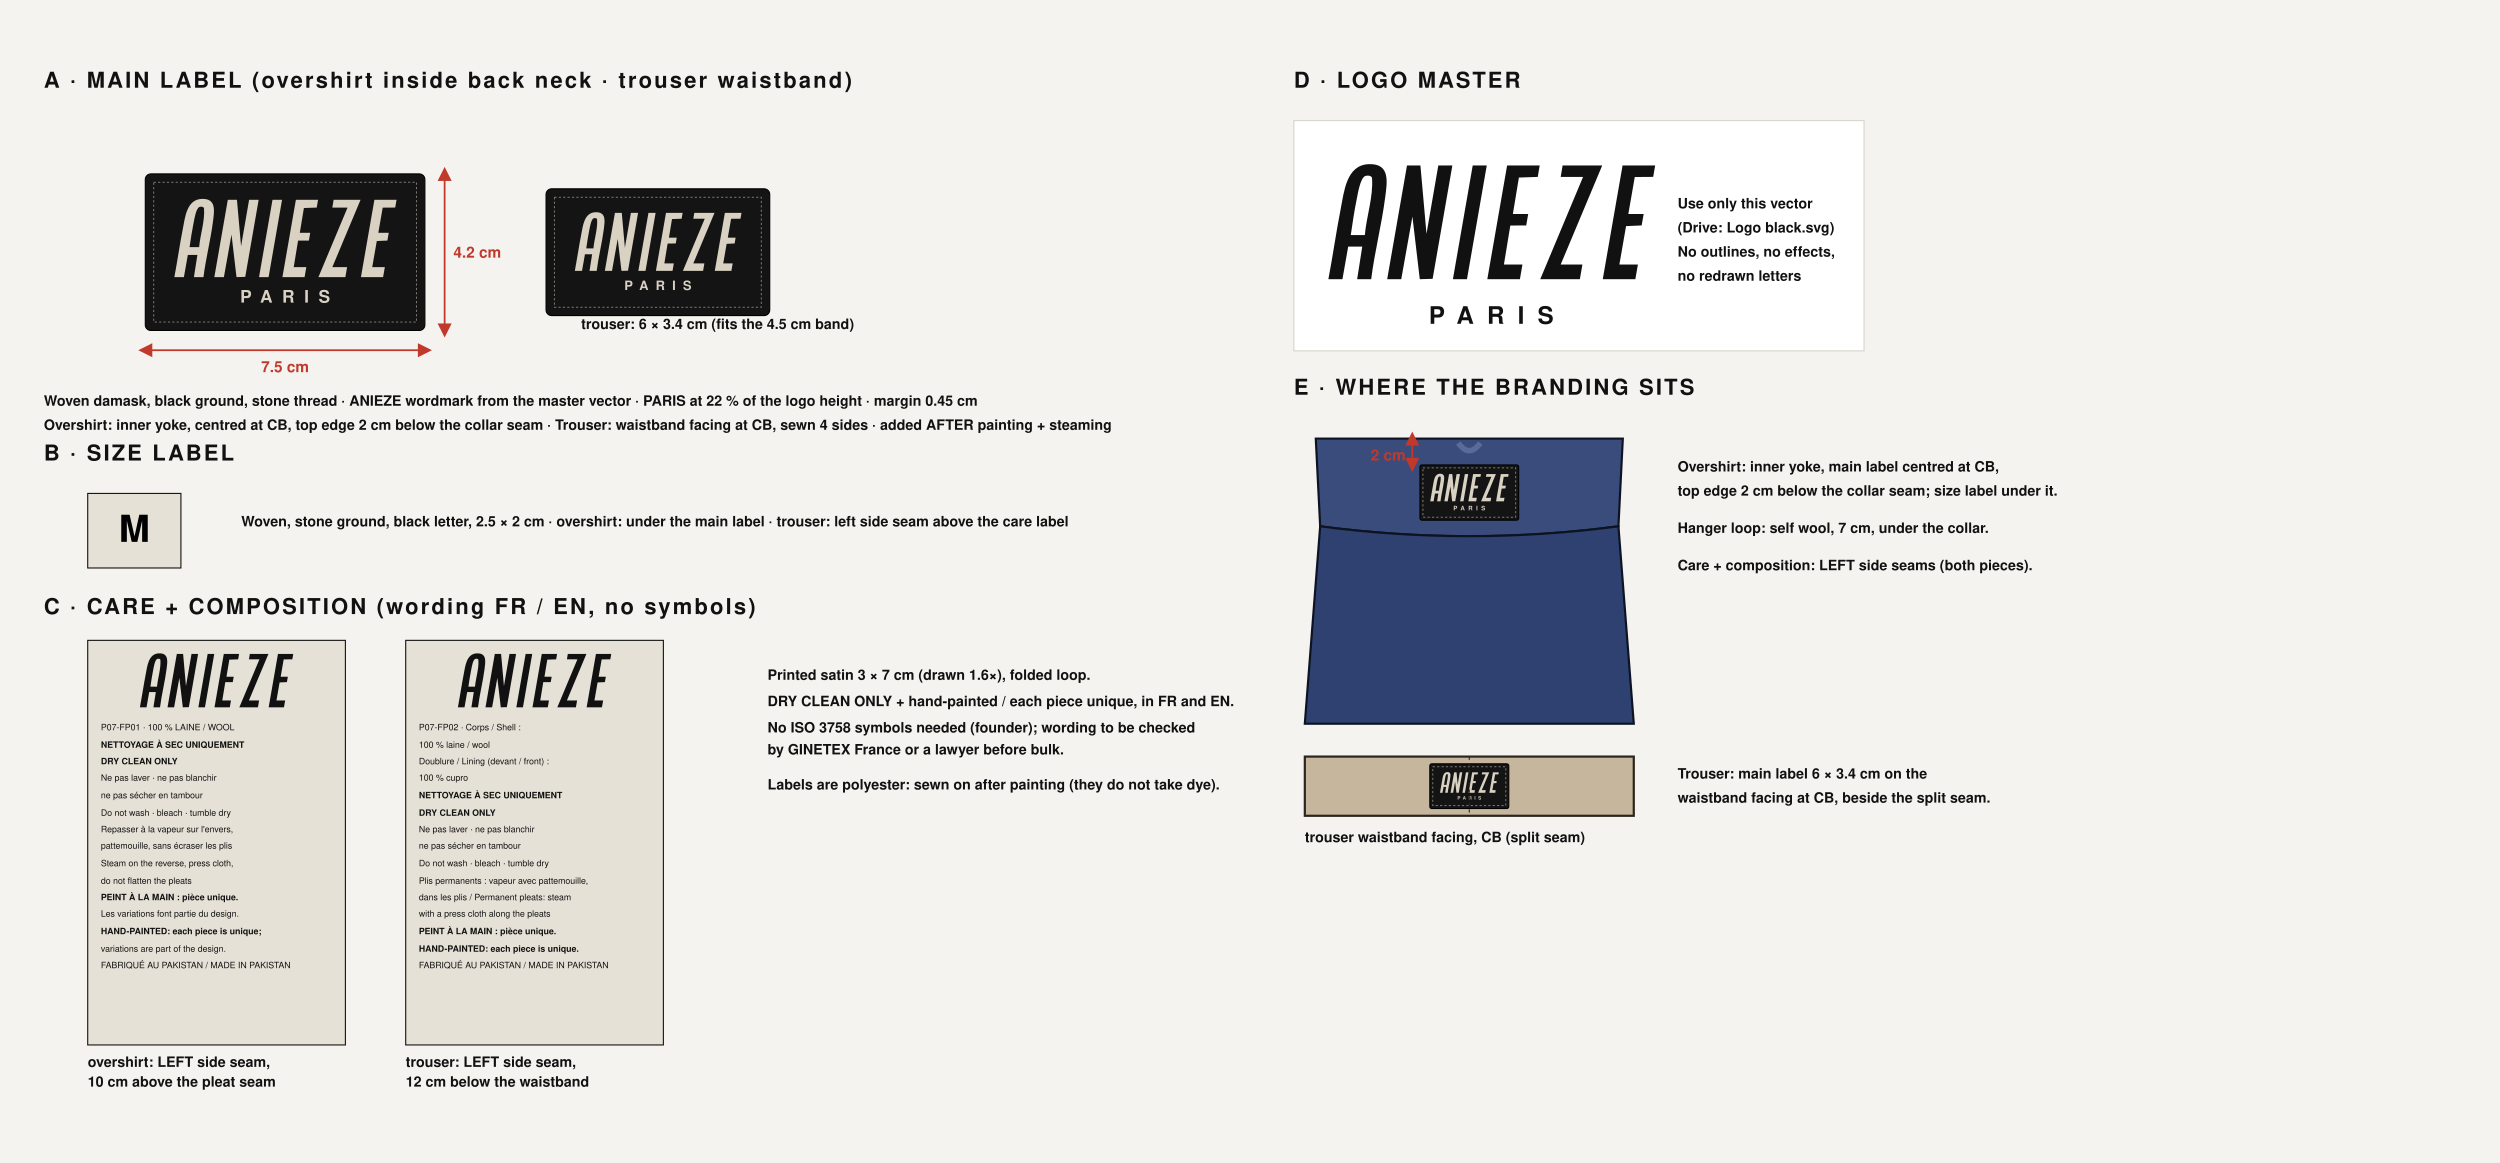
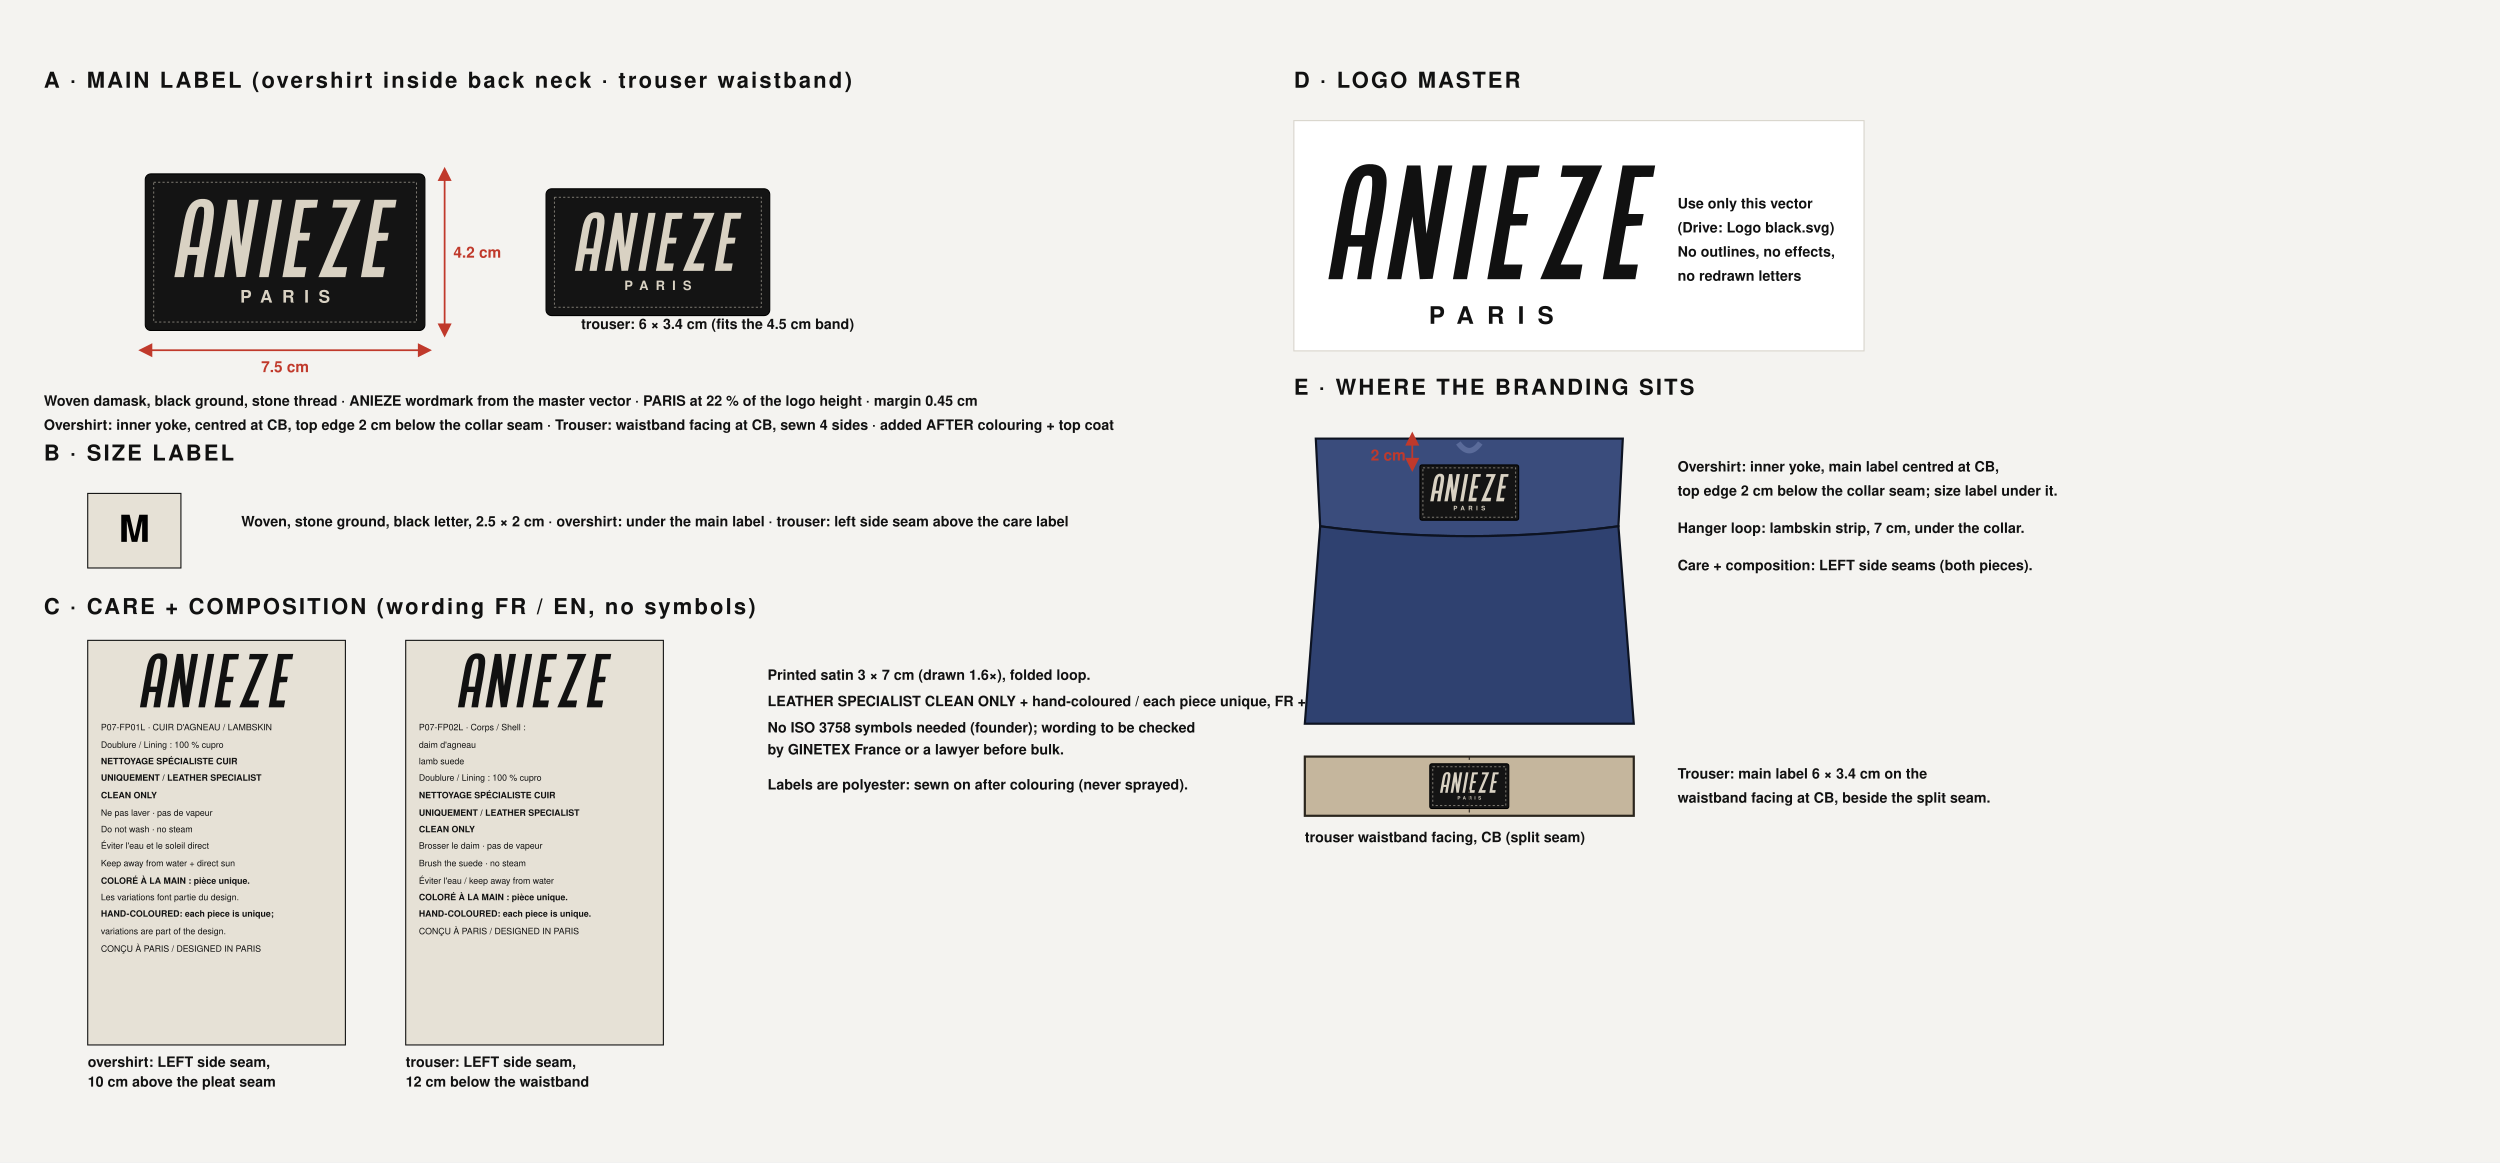
<svg xmlns="http://www.w3.org/2000/svg" width="2280" height="1060" viewBox="0 0 2280 1060">
  <style>.in{fill:#2f4170;stroke:#0d1322;stroke-width:2}.in2{fill:#3a4c7c;stroke:#0d1322;stroke-width:1.6}.hk{fill:url(#cup);stroke:#0d1322;stroke-width:1}
.fell{fill:none;stroke:#93a0c2;stroke-width:1.2;stroke-dasharray:4 3}.fold{fill:none;stroke:#0d1322;stroke-width:1.6}.hid{fill:none;stroke:#7f8db0;stroke-width:1.1;stroke-dasharray:3 3}
.t{font:700 22px Helvetica,Arial;fill:#111;letter-spacing:2px;text-anchor:middle}.s{font:400 14px Helvetica,Arial;fill:#555;text-anchor:middle}.l{font:600 13px Helvetica,Arial;fill:#111}
.n{font:400 13px Helvetica,Arial;fill:#333}.ar{stroke:#c0392b;stroke-width:1.3;fill:none;marker-end:url(#a)}.dim{stroke:#c0392b;stroke-width:1.6;fill:none;marker-start:url(#d);marker-end:url(#d)}
.dt{font:700 14px Helvetica,Arial;fill:#c0392b}.h{font:700 20px Helvetica,Arial;fill:#111;letter-spacing:2px}.sb{fill:#9aa0a8;stroke:#4b5058;stroke-width:1}</style>
  <defs>
    <marker id="a" markerWidth="8" markerHeight="8" refX="7" refY="4" orient="auto">
      <path d="M0,0 L8,4 L0,8 Z" fill="#c0392b" />
    </marker>
    <marker id="d" markerWidth="8" markerHeight="8" refX="4" refY="4" orient="auto-start-reverse">
      <path d="M0,0 L8,4 L0,8 Z" fill="#c0392b" />
    </marker>
    <pattern id="cup" width="8" height="8" patternUnits="userSpaceOnUse">
      <rect width="8" height="8" fill="#2c3d66" />
      <path d="M0,8 L8,0" stroke="#8e9cc2" stroke-width="1" />
    </pattern>
  </defs>
  <rect width="2280" height="1060" fill="#f4f3f0" />
  <g transform="translate(40,80)">
    <text class="h" x="0" y="0">A · MAIN LABEL (overshirt inside back neck · trouser waistband)</text>
    <rect x="92.5" y="78.6" width="255.0" height="142.8" rx="5.1" fill="#141414" stroke="#000" stroke-width="1" />
    <rect x="100.2" y="86.2" width="239.7" height="127.5" fill="none" stroke="#d9d2c3" stroke-width="0.8" stroke-dasharray="2 2" opacity=".6" />
    <g transform="translate(85.24,52.62) scale(0.6755)" fill="#d9d2c3">
      <polygon points="134.49 73.39 140.06 136.17 150.91 73.39 163.82 73.39 145.7 177.48 133.9 177.82 127.15 120.32 116.89 177.82 103.98 177.82 122.17 73.39 134.49 73.39" />
      <path d="M89.31,177.82h-12.91l4.69-29.92h-12.91l-5.28,29.92h-12.91c4.09-21.47,7.12-43.2,11.33-64.64,3.12-15.88,5.16-40.32,25.9-40.98,19.94-.64,16.69,16.69,14.89,30.73-3.19,24.94-9.71,49.89-12.81,74.9ZM83.44,137.34c1.56-17.5,7.92-35.06,6.61-52.66-.97-2.13-4.09-2.26-6.05-1.64-4.73,1.51-7.04,16.67-8,21.33-2.22,10.88-3.86,21.98-5.46,32.96h12.91Z" />
      <polygon points="244 73.39 242.21 83.92 224.9 84.51 219.36 117.98 233.44 117.98 231.62 128.48 217.02 128.55 211.15 164.33 228.16 164.33 225.82 177.82 195.9 177.82 214.08 73.39 244 73.39" />
      <polygon points="350 73.39 348.18 83.89 331.28 84.01 325.36 117.98 339.44 117.98 337.6 128.46 323.28 129.1 317.15 164.33 334.16 164.33 331.81 177.82 301.89 177.82 320.08 73.39 350 73.39" />
      <polygon points="301.4 73.39 263.27 164.33 283.21 164.33 280.87 177.82 244.5 177.82 283.8 83.95 263.27 83.95 265.03 73.39 301.4 73.39" />
      <polygon points="195.4 73.39 177.22 177.82 164.31 177.82 182.5 73.39 195.4 73.39" />
    </g>
    <text x="220.0" y="196.0" text-anchor="middle" font-family="Helvetica,Arial" font-weight="700" font-size="15.8" letter-spacing="8.7" fill="#d9d2c3">PARIS</text>
    <path class="dim" d="M92.5,239.4 L347.5,239.4" />
    <text class="dt" x="220.0" y="259.4" text-anchor="middle">7.5 cm</text>
    <path class="dim" d="M365.5,78.6 L365.5,221.4" />
    <text class="dt" x="373.5" y="155.0">4.2 cm</text>
    <rect x="458.0" y="92.2" width="204.0" height="115.6" rx="5.1" fill="#141414" stroke="#000" stroke-width="1" />
    <rect x="465.6" y="99.9" width="188.7" height="100.3" fill="none" stroke="#d9d2c3" stroke-width="0.8" stroke-dasharray="2 2" opacity=".6" />
    <g transform="translate(458.93,76.97) scale(0.5066)" fill="#d9d2c3">
      <polygon points="134.49 73.39 140.06 136.17 150.91 73.39 163.82 73.39 145.7 177.48 133.9 177.82 127.15 120.32 116.89 177.82 103.98 177.82 122.17 73.39 134.49 73.39" />
      <path d="M89.31,177.82h-12.91l4.69-29.92h-12.91l-5.28,29.92h-12.91c4.09-21.47,7.12-43.2,11.33-64.64,3.12-15.88,5.16-40.32,25.9-40.98,19.94-.64,16.69,16.69,14.89,30.73-3.19,24.94-9.71,49.89-12.81,74.9ZM83.44,137.34c1.56-17.5,7.92-35.06,6.61-52.66-.97-2.13-4.09-2.26-6.05-1.64-4.73,1.51-7.04,16.67-8,21.33-2.22,10.88-3.86,21.98-5.46,32.96h12.91Z" />
      <polygon points="244 73.39 242.21 83.92 224.9 84.51 219.36 117.98 233.44 117.98 231.62 128.48 217.02 128.55 211.15 164.33 228.16 164.33 225.82 177.82 195.9 177.82 214.08 73.39 244 73.39" />
      <polygon points="350 73.39 348.18 83.89 331.28 84.01 325.36 117.98 339.44 117.98 337.6 128.46 323.28 129.1 317.15 164.33 334.16 164.33 331.81 177.82 301.89 177.82 320.08 73.39 350 73.39" />
      <polygon points="301.4 73.39 263.27 164.33 283.21 164.33 280.87 177.82 244.5 177.82 283.8 83.95 263.27 83.95 265.03 73.39 301.4 73.39" />
      <polygon points="195.4 73.39 177.22 177.82 164.31 177.82 182.5 73.39 195.4 73.39" />
    </g>
    <text x="560.0" y="184.5" text-anchor="middle" font-family="Helvetica,Arial" font-weight="700" font-size="11.8" letter-spacing="6.5" fill="#d9d2c3">PARIS</text>
    <text class="l" x="490" y="220">trouser: 6 × 3.4 cm (fits the 4.5 cm band)</text>
    <text class="l" x="0" y="290">Woven damask, black ground, stone thread · ANIEZE wordmark from the master vector · PARIS at 22 % of the logo height · margin 0.45 cm</text>
-     <text class="l" x="0" y="312">Overshirt: inner yoke, centred at CB, top edge 2 cm below the collar seam · Trouser: waistband facing at CB, sewn 4 sides · added AFTER painting + steaming</text>
+     <text class="l" x="0" y="312">Overshirt: inner yoke, centred at CB, top edge 2 cm below the collar seam · Trouser: waistband facing at CB, sewn 4 sides · added AFTER colouring + top coat</text>
  </g>
  <g transform="translate(40,420)">
    <text class="h" x="0" y="0">B · SIZE LABEL</text>
    <rect x="40" y="30" width="85.0" height="68" fill="#e6e1d6" stroke="#111" />
    <text x="82.5" y="74.2" text-anchor="middle" font-family="Helvetica" font-weight="700" font-size="34">M</text>
    <text class="l" x="180" y="60">Woven, stone ground, black letter, 2.5 × 2 cm · overshirt: under the main label · trouser: left side seam above the care label</text>
  </g>
  <g transform="translate(40,560)">
    <text class="h" x="0" y="0">C · CARE + COMPOSITION (wording FR / EN, no symbols)</text>
    <rect x="40" y="24" width="235" height="369" fill="#e6e1d6" stroke="#111" />
    <g transform="translate(64.31,2.21) scale(0.4661)" fill="#111">
      <polygon points="134.49 73.39 140.06 136.17 150.91 73.39 163.82 73.39 145.7 177.48 133.9 177.82 127.15 120.32 116.89 177.82 103.98 177.82 122.17 73.39 134.49 73.39" />
      <path d="M89.31,177.82h-12.91l4.69-29.92h-12.91l-5.28,29.92h-12.91c4.09-21.47,7.12-43.2,11.33-64.64,3.12-15.88,5.16-40.32,25.9-40.98,19.94-.64,16.69,16.69,14.89,30.73-3.19,24.94-9.71,49.89-12.81,74.9ZM83.44,137.34c1.56-17.5,7.92-35.06,6.61-52.66-.97-2.13-4.09-2.26-6.05-1.64-4.73,1.51-7.04,16.67-8,21.33-2.22,10.88-3.86,21.98-5.46,32.96h12.91Z" />
      <polygon points="244 73.39 242.21 83.92 224.9 84.51 219.36 117.98 233.44 117.98 231.62 128.48 217.02 128.55 211.15 164.33 228.16 164.33 225.82 177.82 195.9 177.82 214.08 73.39 244 73.39" />
      <polygon points="350 73.39 348.18 83.89 331.28 84.01 325.36 117.98 339.44 117.98 337.6 128.46 323.28 129.1 317.15 164.33 334.16 164.33 331.81 177.82 301.89 177.82 320.08 73.39 350 73.39" />
      <polygon points="301.4 73.39 263.27 164.33 283.21 164.33 280.87 177.82 244.5 177.82 283.8 83.95 263.27 83.95 265.03 73.39 301.4 73.39" />
      <polygon points="195.4 73.39 177.22 177.82 164.31 177.82 182.5 73.39 195.4 73.39" />
    </g>
    <text font-family="Helvetica" font-size="8" fill="#111">
-       <tspan x="52" y="106" font-weight="400">P07-FP01 · 100 % LAINE / WOOL</tspan>
-       <tspan x="52" y="122" font-weight="700">NETTOYAGE À SEC UNIQUEMENT</tspan>
-       <tspan x="52" y="137" font-weight="700">DRY CLEAN ONLY</tspan>
-       <tspan x="52" y="152" font-weight="400">Ne pas laver · ne pas blanchir</tspan>
-       <tspan x="52" y="168" font-weight="400">ne pas sécher en tambour</tspan>
-       <tspan x="52" y="184" font-weight="400">Do not wash · bleach · tumble dry</tspan>
-       <tspan x="52" y="199" font-weight="400">Repasser à la vapeur sur l'envers,</tspan>
-       <tspan x="52" y="214" font-weight="400">pattemouille, sans écraser les plis</tspan>
-       <tspan x="52" y="230" font-weight="400">Steam on the reverse, press cloth,</tspan>
-       <tspan x="52" y="246" font-weight="400">do not flatten the pleats</tspan>
-       <tspan x="52" y="261" font-weight="700">PEINT À LA MAIN : pièce unique.</tspan>
-       <tspan x="52" y="276" font-weight="400">Les variations font partie du design.</tspan>
-       <tspan x="52" y="292" font-weight="700">HAND-PAINTED: each piece is unique;</tspan>
-       <tspan x="52" y="308" font-weight="400">variations are part of the design.</tspan>
-       <tspan x="52" y="323" font-weight="400">FABRIQUÉ AU PAKISTAN / MADE IN PAKISTAN</tspan>
+       <tspan x="52" y="106" font-weight="400">P07-FP01L · CUIR D'AGNEAU / LAMBSKIN</tspan>
+       <tspan x="52" y="122" font-weight="400">Doublure / Lining : 100 % cupro</tspan>
+       <tspan x="52" y="137" font-weight="700">NETTOYAGE SPÉCIALISTE CUIR</tspan>
+       <tspan x="52" y="152" font-weight="700">UNIQUEMENT / LEATHER SPECIALIST</tspan>
+       <tspan x="52" y="168" font-weight="700">CLEAN ONLY</tspan>
+       <tspan x="52" y="184" font-weight="400">Ne pas laver · pas de vapeur</tspan>
+       <tspan x="52" y="199" font-weight="400">Do not wash · no steam</tspan>
+       <tspan x="52" y="214" font-weight="400">Éviter l'eau et le soleil direct</tspan>
+       <tspan x="52" y="230" font-weight="400">Keep away from water + direct sun</tspan>
+       <tspan x="52" y="246" font-weight="700">COLORÉ À LA MAIN : pièce unique.</tspan>
+       <tspan x="52" y="261" font-weight="400">Les variations font partie du design.</tspan>
+       <tspan x="52" y="276" font-weight="700">HAND-COLOURED: each piece is unique;</tspan>
+       <tspan x="52" y="292" font-weight="400">variations are part of the design.</tspan>
+       <tspan x="52" y="308" font-weight="400">CONÇU À PARIS / DESIGNED IN PARIS</tspan>
    </text>
    <text class="l" x="40" y="413">overshirt: LEFT side seam,</text>
    <text class="l" x="40" y="431">10 cm above the pleat seam</text>
    <rect x="330" y="24" width="235" height="369" fill="#e6e1d6" stroke="#111" />
    <g transform="translate(354.31,2.21) scale(0.4661)" fill="#111">
      <polygon points="134.49 73.39 140.06 136.17 150.91 73.39 163.82 73.39 145.7 177.48 133.9 177.82 127.15 120.32 116.89 177.82 103.98 177.82 122.17 73.39 134.49 73.39" />
      <path d="M89.31,177.82h-12.91l4.69-29.92h-12.91l-5.28,29.92h-12.91c4.09-21.47,7.12-43.2,11.33-64.64,3.12-15.88,5.16-40.32,25.9-40.98,19.94-.64,16.69,16.69,14.89,30.73-3.19,24.94-9.71,49.89-12.81,74.9ZM83.44,137.34c1.56-17.5,7.92-35.06,6.61-52.66-.97-2.13-4.09-2.26-6.05-1.64-4.73,1.51-7.04,16.67-8,21.33-2.22,10.88-3.86,21.98-5.46,32.96h12.91Z" />
      <polygon points="244 73.39 242.21 83.92 224.9 84.51 219.36 117.98 233.44 117.98 231.62 128.48 217.02 128.55 211.15 164.33 228.16 164.33 225.82 177.82 195.9 177.82 214.08 73.39 244 73.39" />
      <polygon points="350 73.39 348.18 83.89 331.28 84.01 325.36 117.98 339.44 117.98 337.6 128.46 323.28 129.1 317.15 164.33 334.16 164.33 331.81 177.82 301.89 177.82 320.08 73.39 350 73.39" />
      <polygon points="301.4 73.39 263.27 164.33 283.21 164.33 280.87 177.82 244.5 177.82 283.8 83.95 263.27 83.95 265.03 73.39 301.4 73.39" />
      <polygon points="195.4 73.39 177.22 177.82 164.31 177.82 182.5 73.39 195.4 73.39" />
    </g>
    <text font-family="Helvetica" font-size="8" fill="#111">
-       <tspan x="342" y="106" font-weight="400">P07-FP02 · Corps / Shell :</tspan>
-       <tspan x="342" y="122" font-weight="400">100 % laine / wool</tspan>
-       <tspan x="342" y="137" font-weight="400">Doublure / Lining (devant / front) :</tspan>
-       <tspan x="342" y="152" font-weight="400">100 % cupro</tspan>
-       <tspan x="342" y="168" font-weight="700">NETTOYAGE À SEC UNIQUEMENT</tspan>
-       <tspan x="342" y="184" font-weight="700">DRY CLEAN ONLY</tspan>
-       <tspan x="342" y="199" font-weight="400">Ne pas laver · ne pas blanchir</tspan>
-       <tspan x="342" y="214" font-weight="400">ne pas sécher en tambour</tspan>
-       <tspan x="342" y="230" font-weight="400">Do not wash · bleach · tumble dry</tspan>
-       <tspan x="342" y="246" font-weight="400">Plis permanents : vapeur avec pattemouille,</tspan>
-       <tspan x="342" y="261" font-weight="400">dans les plis / Permanent pleats: steam</tspan>
-       <tspan x="342" y="276" font-weight="400">with a press cloth along the pleats</tspan>
-       <tspan x="342" y="292" font-weight="700">PEINT À LA MAIN : pièce unique.</tspan>
-       <tspan x="342" y="308" font-weight="700">HAND-PAINTED: each piece is unique.</tspan>
-       <tspan x="342" y="323" font-weight="400">FABRIQUÉ AU PAKISTAN / MADE IN PAKISTAN</tspan>
+       <tspan x="342" y="106" font-weight="400">P07-FP02L · Corps / Shell :</tspan>
+       <tspan x="342" y="122" font-weight="400">daim d'agneau</tspan>
+       <tspan x="342" y="137" font-weight="400">lamb suede</tspan>
+       <tspan x="342" y="152" font-weight="400">Doublure / Lining : 100 % cupro</tspan>
+       <tspan x="342" y="168" font-weight="700">NETTOYAGE SPÉCIALISTE CUIR</tspan>
+       <tspan x="342" y="184" font-weight="700">UNIQUEMENT / LEATHER SPECIALIST</tspan>
+       <tspan x="342" y="199" font-weight="700">CLEAN ONLY</tspan>
+       <tspan x="342" y="214" font-weight="400">Brosser le daim · pas de vapeur</tspan>
+       <tspan x="342" y="230" font-weight="400">Brush the suede · no steam</tspan>
+       <tspan x="342" y="246" font-weight="400">Éviter l'eau / keep away from water</tspan>
+       <tspan x="342" y="261" font-weight="700">COLORÉ À LA MAIN : pièce unique.</tspan>
+       <tspan x="342" y="276" font-weight="700">HAND-COLOURED: each piece is unique.</tspan>
+       <tspan x="342" y="292" font-weight="400">CONÇU À PARIS / DESIGNED IN PARIS</tspan>
    </text>
    <text class="l" x="330" y="413">trouser: LEFT side seam,</text>
    <text class="l" x="330" y="431">12 cm below the waistband</text>
    <text class="l" x="660" y="60">Printed satin 3 × 7 cm (drawn 1.6×), folded loop.</text>
-     <text class="l" x="660" y="84">DRY CLEAN ONLY + hand-painted / each piece unique, in FR and EN.</text>
+     <text class="l" x="660" y="84">LEATHER SPECIALIST CLEAN ONLY + hand-coloured / each piece unique, FR + EN.</text>
    <text class="l" x="660" y="108">No ISO 3758 symbols needed (founder); wording to be checked</text>
    <text class="l" x="660" y="128">by GINETEX France or a lawyer before bulk.</text>
-     <text class="l" x="660" y="160">Labels are polyester: sewn on after painting (they do not take dye).</text>
+     <text class="l" x="660" y="160">Labels are polyester: sewn on after colouring (never sprayed).</text>
  </g>
  <g transform="translate(1180,80)">
    <text class="h" x="0" y="0">D · LOGO MASTER</text>
    <rect x="0" y="30" width="520" height="210" fill="#fff" stroke="#d8d4cc" />
    <g transform="translate(-18.18,-2.02) scale(0.9934)" fill="#111">
      <polygon points="134.49 73.39 140.06 136.17 150.91 73.39 163.82 73.39 145.7 177.48 133.9 177.82 127.15 120.32 116.89 177.82 103.98 177.82 122.17 73.39 134.49 73.39" />
      <path d="M89.31,177.82h-12.91l4.69-29.92h-12.91l-5.28,29.92h-12.91c4.09-21.47,7.12-43.2,11.33-64.64,3.12-15.88,5.16-40.32,25.9-40.98,19.94-.64,16.69,16.69,14.89,30.73-3.19,24.94-9.71,49.89-12.81,74.9ZM83.44,137.34c1.56-17.5,7.92-35.06,6.61-52.66-.97-2.13-4.09-2.26-6.05-1.64-4.73,1.51-7.04,16.67-8,21.33-2.22,10.88-3.86,21.98-5.46,32.96h12.91Z" />
      <polygon points="244 73.39 242.21 83.92 224.9 84.51 219.36 117.98 233.44 117.98 231.62 128.48 217.02 128.55 211.15 164.33 228.16 164.33 225.82 177.82 195.9 177.82 214.08 73.39 244 73.39" />
      <polygon points="350 73.39 348.18 83.89 331.28 84.01 325.36 117.98 339.44 117.98 337.6 128.46 323.28 129.1 317.15 164.33 334.16 164.33 331.81 177.82 301.89 177.82 320.08 73.39 350 73.39" />
      <polygon points="301.4 73.39 263.27 164.33 283.21 164.33 280.87 177.82 244.5 177.82 283.8 83.95 263.27 83.95 265.03 73.39 301.4 73.39" />
      <polygon points="195.4 73.39 177.22 177.82 164.31 177.82 182.5 73.39 195.4 73.39" />
    </g>
    <text x="180" y="215.298" text-anchor="middle" font-family="Helvetica" font-weight="700" font-size="22" letter-spacing="12" fill="#111">PARIS</text>
    <text class="l" x="350" y="110">Use only this vector</text>
    <text class="l" x="350" y="132">(Drive: Logo black.svg)</text>
    <text class="l" x="350" y="154">No outlines, no effects,</text>
    <text class="l" x="350" y="176">no redrawn letters</text>
  </g>
  <g transform="translate(1180,360)">
    <text class="h" x="0" y="0">E · WHERE THE BRANDING SITS</text>
    <path d="M20,40 L300,40 L296,120 Q160,138 24,120 Z" fill="#3a4c7c" stroke="#0d1322" stroke-width="2" />
    <path d="M24,120 Q160,138 296,120 L310,300 L10,300 Z" fill="#2f4170" stroke="#0d1322" stroke-width="2" />
    <rect x="115.0" y="64.0" width="90.0" height="50.4" rx="1.8" fill="#141414" stroke="#000" stroke-width="1" />
    <rect x="117.7" y="66.7" width="84.6" height="45.0" fill="none" stroke="#d9d2c3" stroke-width="0.8" stroke-dasharray="2 2" opacity=".6" />
    <g transform="translate(112.44,54.83) scale(0.2384)" fill="#d9d2c3">
      <polygon points="134.49 73.39 140.06 136.17 150.91 73.39 163.82 73.39 145.7 177.48 133.9 177.82 127.15 120.32 116.89 177.82 103.98 177.82 122.17 73.39 134.49 73.39" />
      <path d="M89.31,177.82h-12.91l4.69-29.92h-12.91l-5.28,29.92h-12.91c4.09-21.47,7.12-43.2,11.33-64.64,3.12-15.88,5.16-40.32,25.9-40.98,19.94-.64,16.69,16.69,14.89,30.73-3.19,24.94-9.71,49.89-12.81,74.9ZM83.44,137.34c1.56-17.5,7.92-35.06,6.61-52.66-.97-2.13-4.09-2.26-6.05-1.64-4.73,1.51-7.04,16.67-8,21.33-2.22,10.88-3.86,21.98-5.46,32.96h12.91Z" />
      <polygon points="244 73.39 242.21 83.92 224.9 84.51 219.36 117.98 233.44 117.98 231.62 128.48 217.02 128.55 211.15 164.33 228.16 164.33 225.82 177.82 195.9 177.82 214.08 73.39 244 73.39" />
      <polygon points="350 73.39 348.18 83.89 331.28 84.01 325.36 117.98 339.44 117.98 337.6 128.46 323.28 129.1 317.15 164.33 334.16 164.33 331.81 177.82 301.89 177.82 320.08 73.39 350 73.39" />
      <polygon points="301.4 73.39 263.27 164.33 283.21 164.33 280.87 177.82 244.5 177.82 283.8 83.95 263.27 83.95 265.03 73.39 301.4 73.39" />
      <polygon points="195.4 73.39 177.22 177.82 164.31 177.82 182.5 73.39 195.4 73.39" />
    </g>
    <text x="160.0" y="105.4" text-anchor="middle" font-family="Helvetica,Arial" font-weight="700" font-size="5.6" letter-spacing="3.1" fill="#d9d2c3">PARIS</text>
    <path class="dim" d="M108,40 L108,64" />
    <text class="dt" x="102" y="60" text-anchor="end">2 cm</text>
    <path d="M150,44 Q160,58 170,44" fill="none" stroke="#5a6b9a" stroke-width="5" />
    <g transform="translate(0,330)">
      <rect x="10" y="0" width="300" height="54" fill="#c5b69d" stroke="#2a251d" stroke-width="2" />
      <rect x="124.0" y="6.6" width="72.0" height="40.8" rx="1.8" fill="#141414" stroke="#000" stroke-width="1" />
      <rect x="126.7" y="9.3" width="66.6" height="35.4" fill="none" stroke="#d9d2c3" stroke-width="0.8" stroke-dasharray="2 2" opacity=".6" />
      <g transform="translate(124.33,1.22) scale(0.1788)" fill="#d9d2c3">
        <polygon points="134.49 73.39 140.06 136.17 150.91 73.39 163.82 73.39 145.7 177.48 133.9 177.82 127.15 120.32 116.89 177.82 103.98 177.82 122.17 73.39 134.49 73.39" />
        <path d="M89.31,177.82h-12.91l4.69-29.92h-12.91l-5.28,29.92h-12.91c4.09-21.47,7.12-43.2,11.33-64.64,3.12-15.88,5.16-40.32,25.9-40.98,19.94-.64,16.69,16.69,14.89,30.73-3.19,24.94-9.71,49.89-12.81,74.9ZM83.44,137.34c1.56-17.5,7.92-35.06,6.61-52.66-.97-2.13-4.09-2.26-6.05-1.64-4.73,1.51-7.04,16.67-8,21.33-2.22,10.88-3.86,21.98-5.46,32.96h12.91Z" />
        <polygon points="244 73.39 242.21 83.92 224.9 84.51 219.36 117.98 233.44 117.98 231.62 128.48 217.02 128.55 211.15 164.33 228.16 164.33 225.82 177.82 195.9 177.82 214.08 73.39 244 73.39" />
        <polygon points="350 73.39 348.18 83.89 331.28 84.01 325.36 117.98 339.44 117.98 337.6 128.46 323.28 129.1 317.15 164.33 334.16 164.33 331.81 177.82 301.89 177.82 320.08 73.39 350 73.39" />
        <polygon points="301.4 73.39 263.27 164.33 283.21 164.33 280.87 177.82 244.5 177.82 283.8 83.95 263.27 83.95 265.03 73.39 301.4 73.39" />
        <polygon points="195.4 73.39 177.22 177.82 164.31 177.82 182.5 73.39 195.4 73.39" />
      </g>
      <text x="160.0" y="39.2" text-anchor="middle" font-family="Helvetica,Arial" font-weight="700" font-size="4.2" letter-spacing="2.3" fill="#d9d2c3">PARIS</text>
      <path d="M160,0 L160,54" stroke="#2a251d" stroke-dasharray="3 3" />
      <text class="l" x="10" y="78">trouser waistband facing, CB (split seam)</text>
    </g>
    <text class="l" x="350" y="70">Overshirt: inner yoke, main label centred at CB,</text>
    <text class="l" x="350" y="92">top edge 2 cm below the collar seam; size label under it.</text>
-     <text class="l" x="350" y="126">Hanger loop: self wool, 7 cm, under the collar.</text>
+     <text class="l" x="350" y="126">Hanger loop: lambskin strip, 7 cm, under the collar.</text>
    <text class="l" x="350" y="160">Care + composition: LEFT side seams (both pieces).</text>
    <text class="l" x="350" y="350">Trouser: main label 6 × 3.4 cm on the</text>
    <text class="l" x="350" y="372">waistband facing at CB, beside the split seam.</text>
  </g>
</svg>
